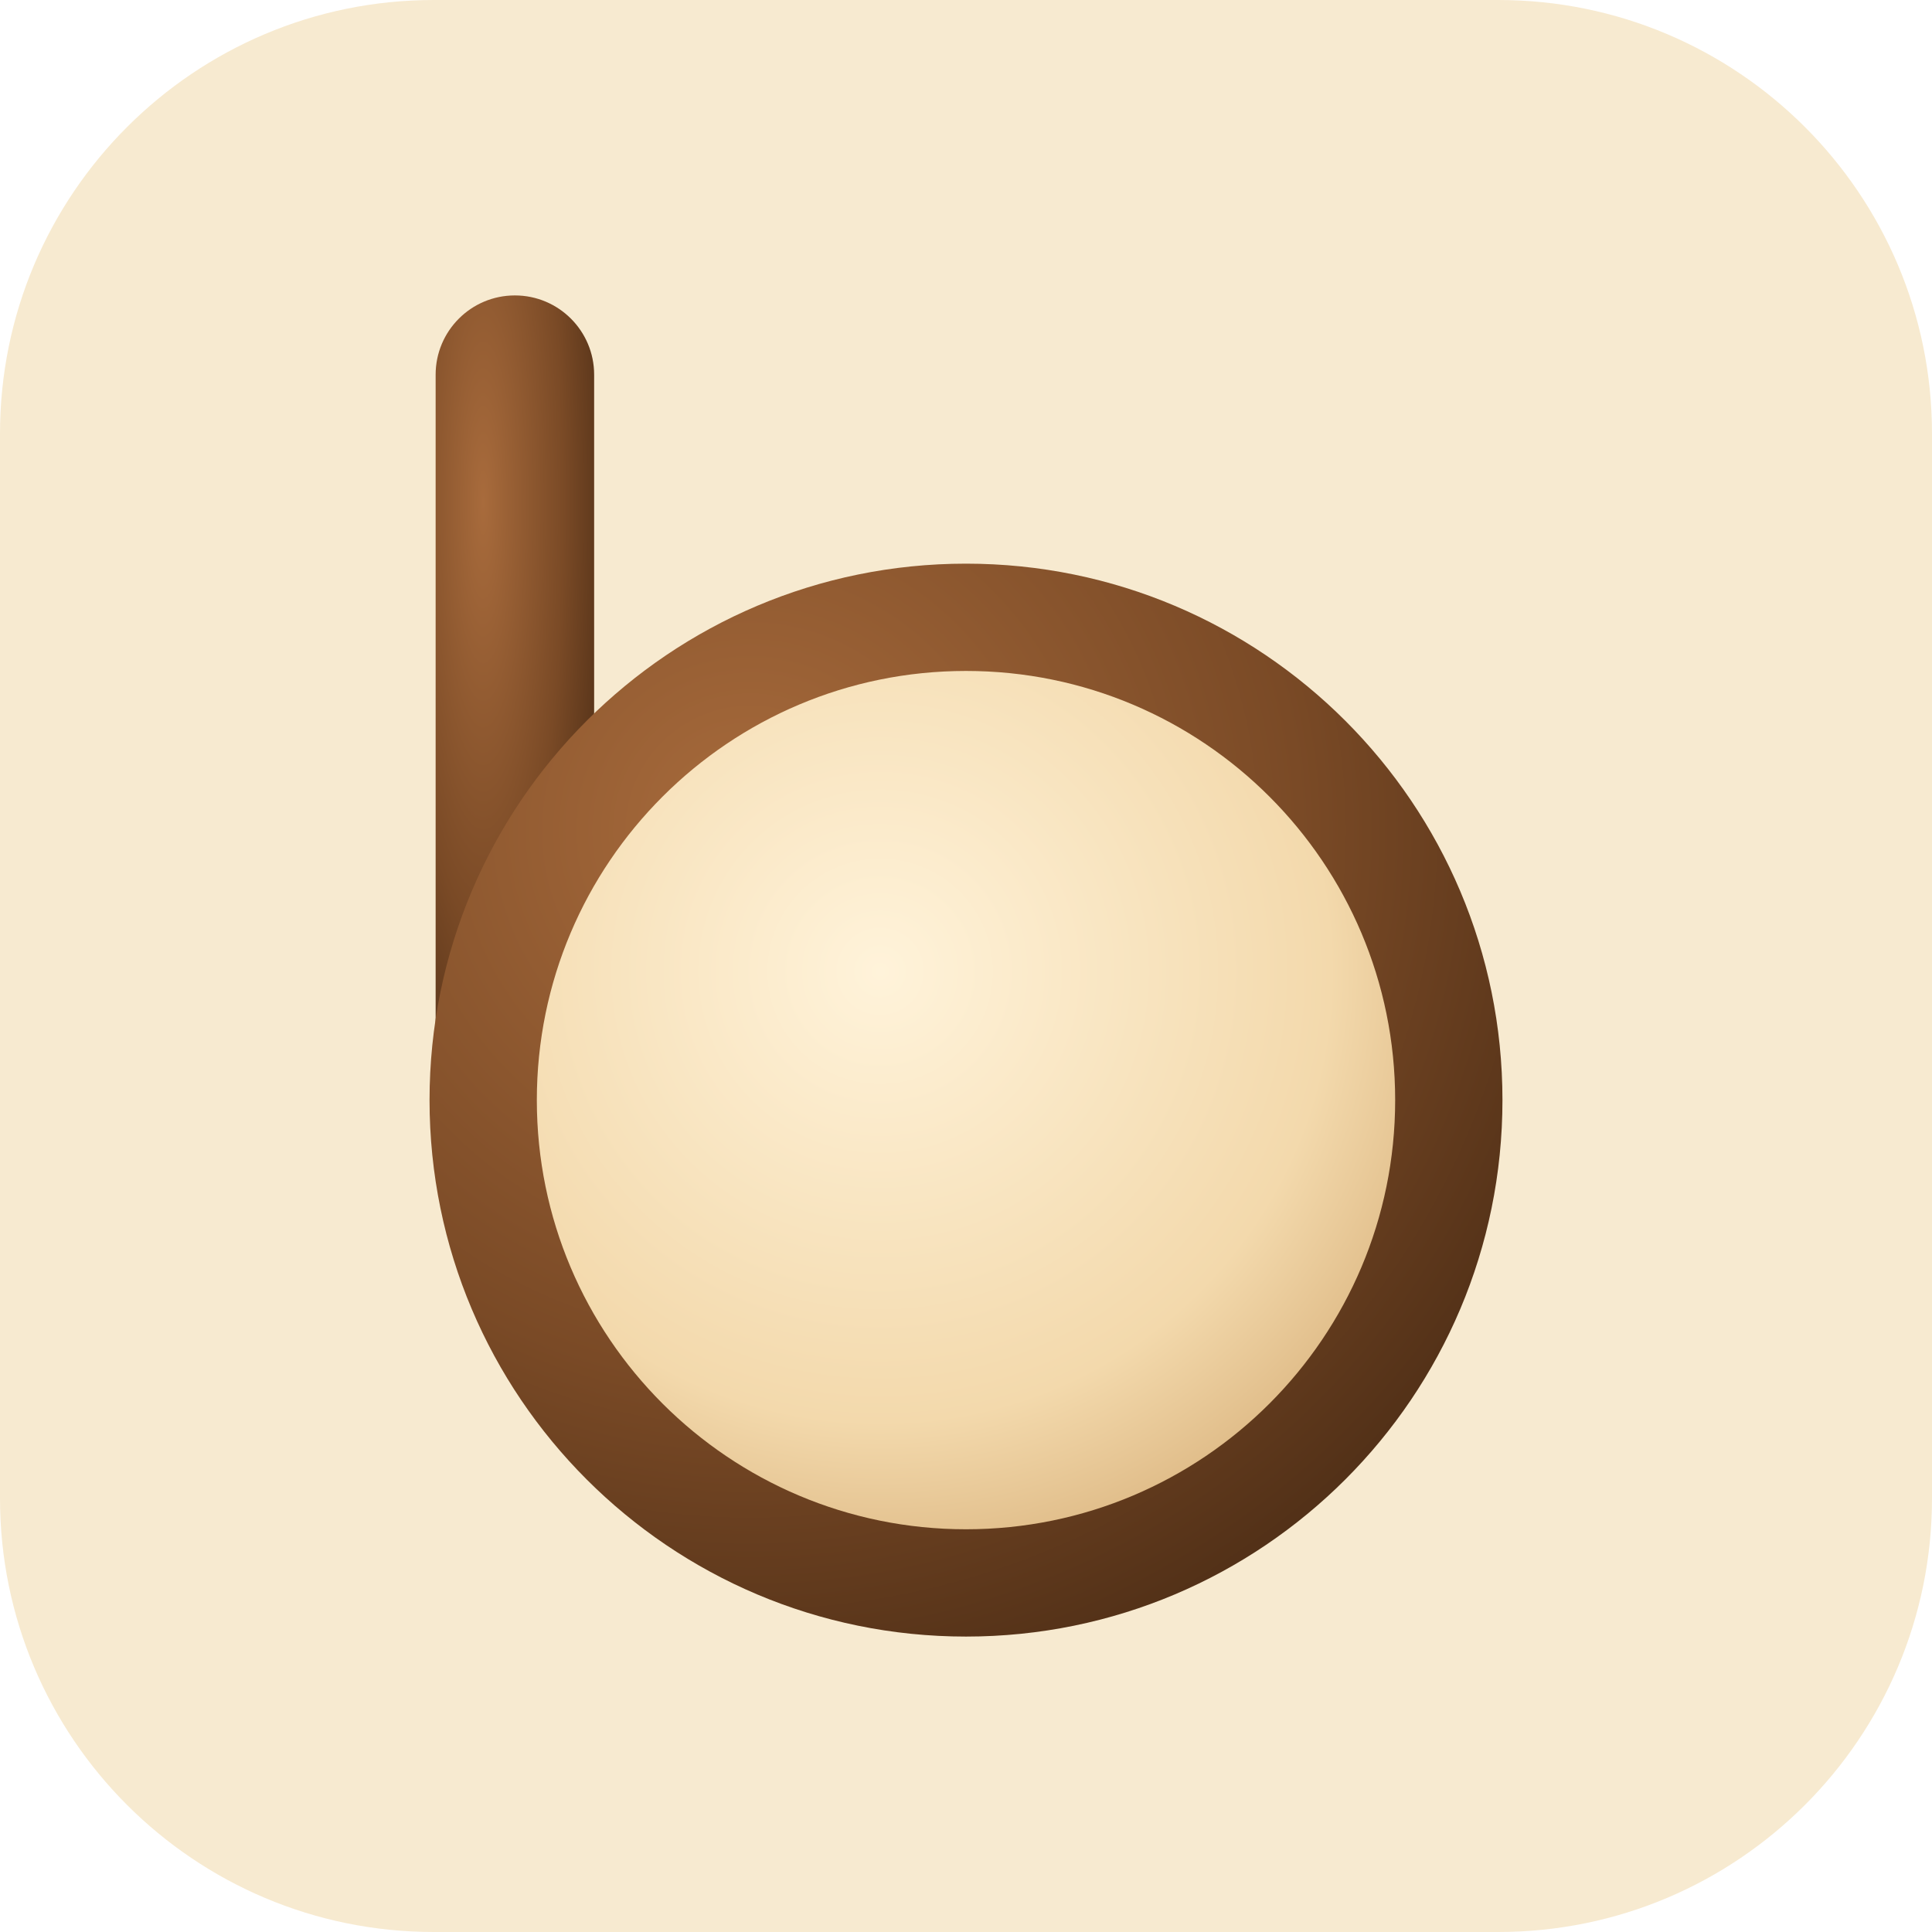
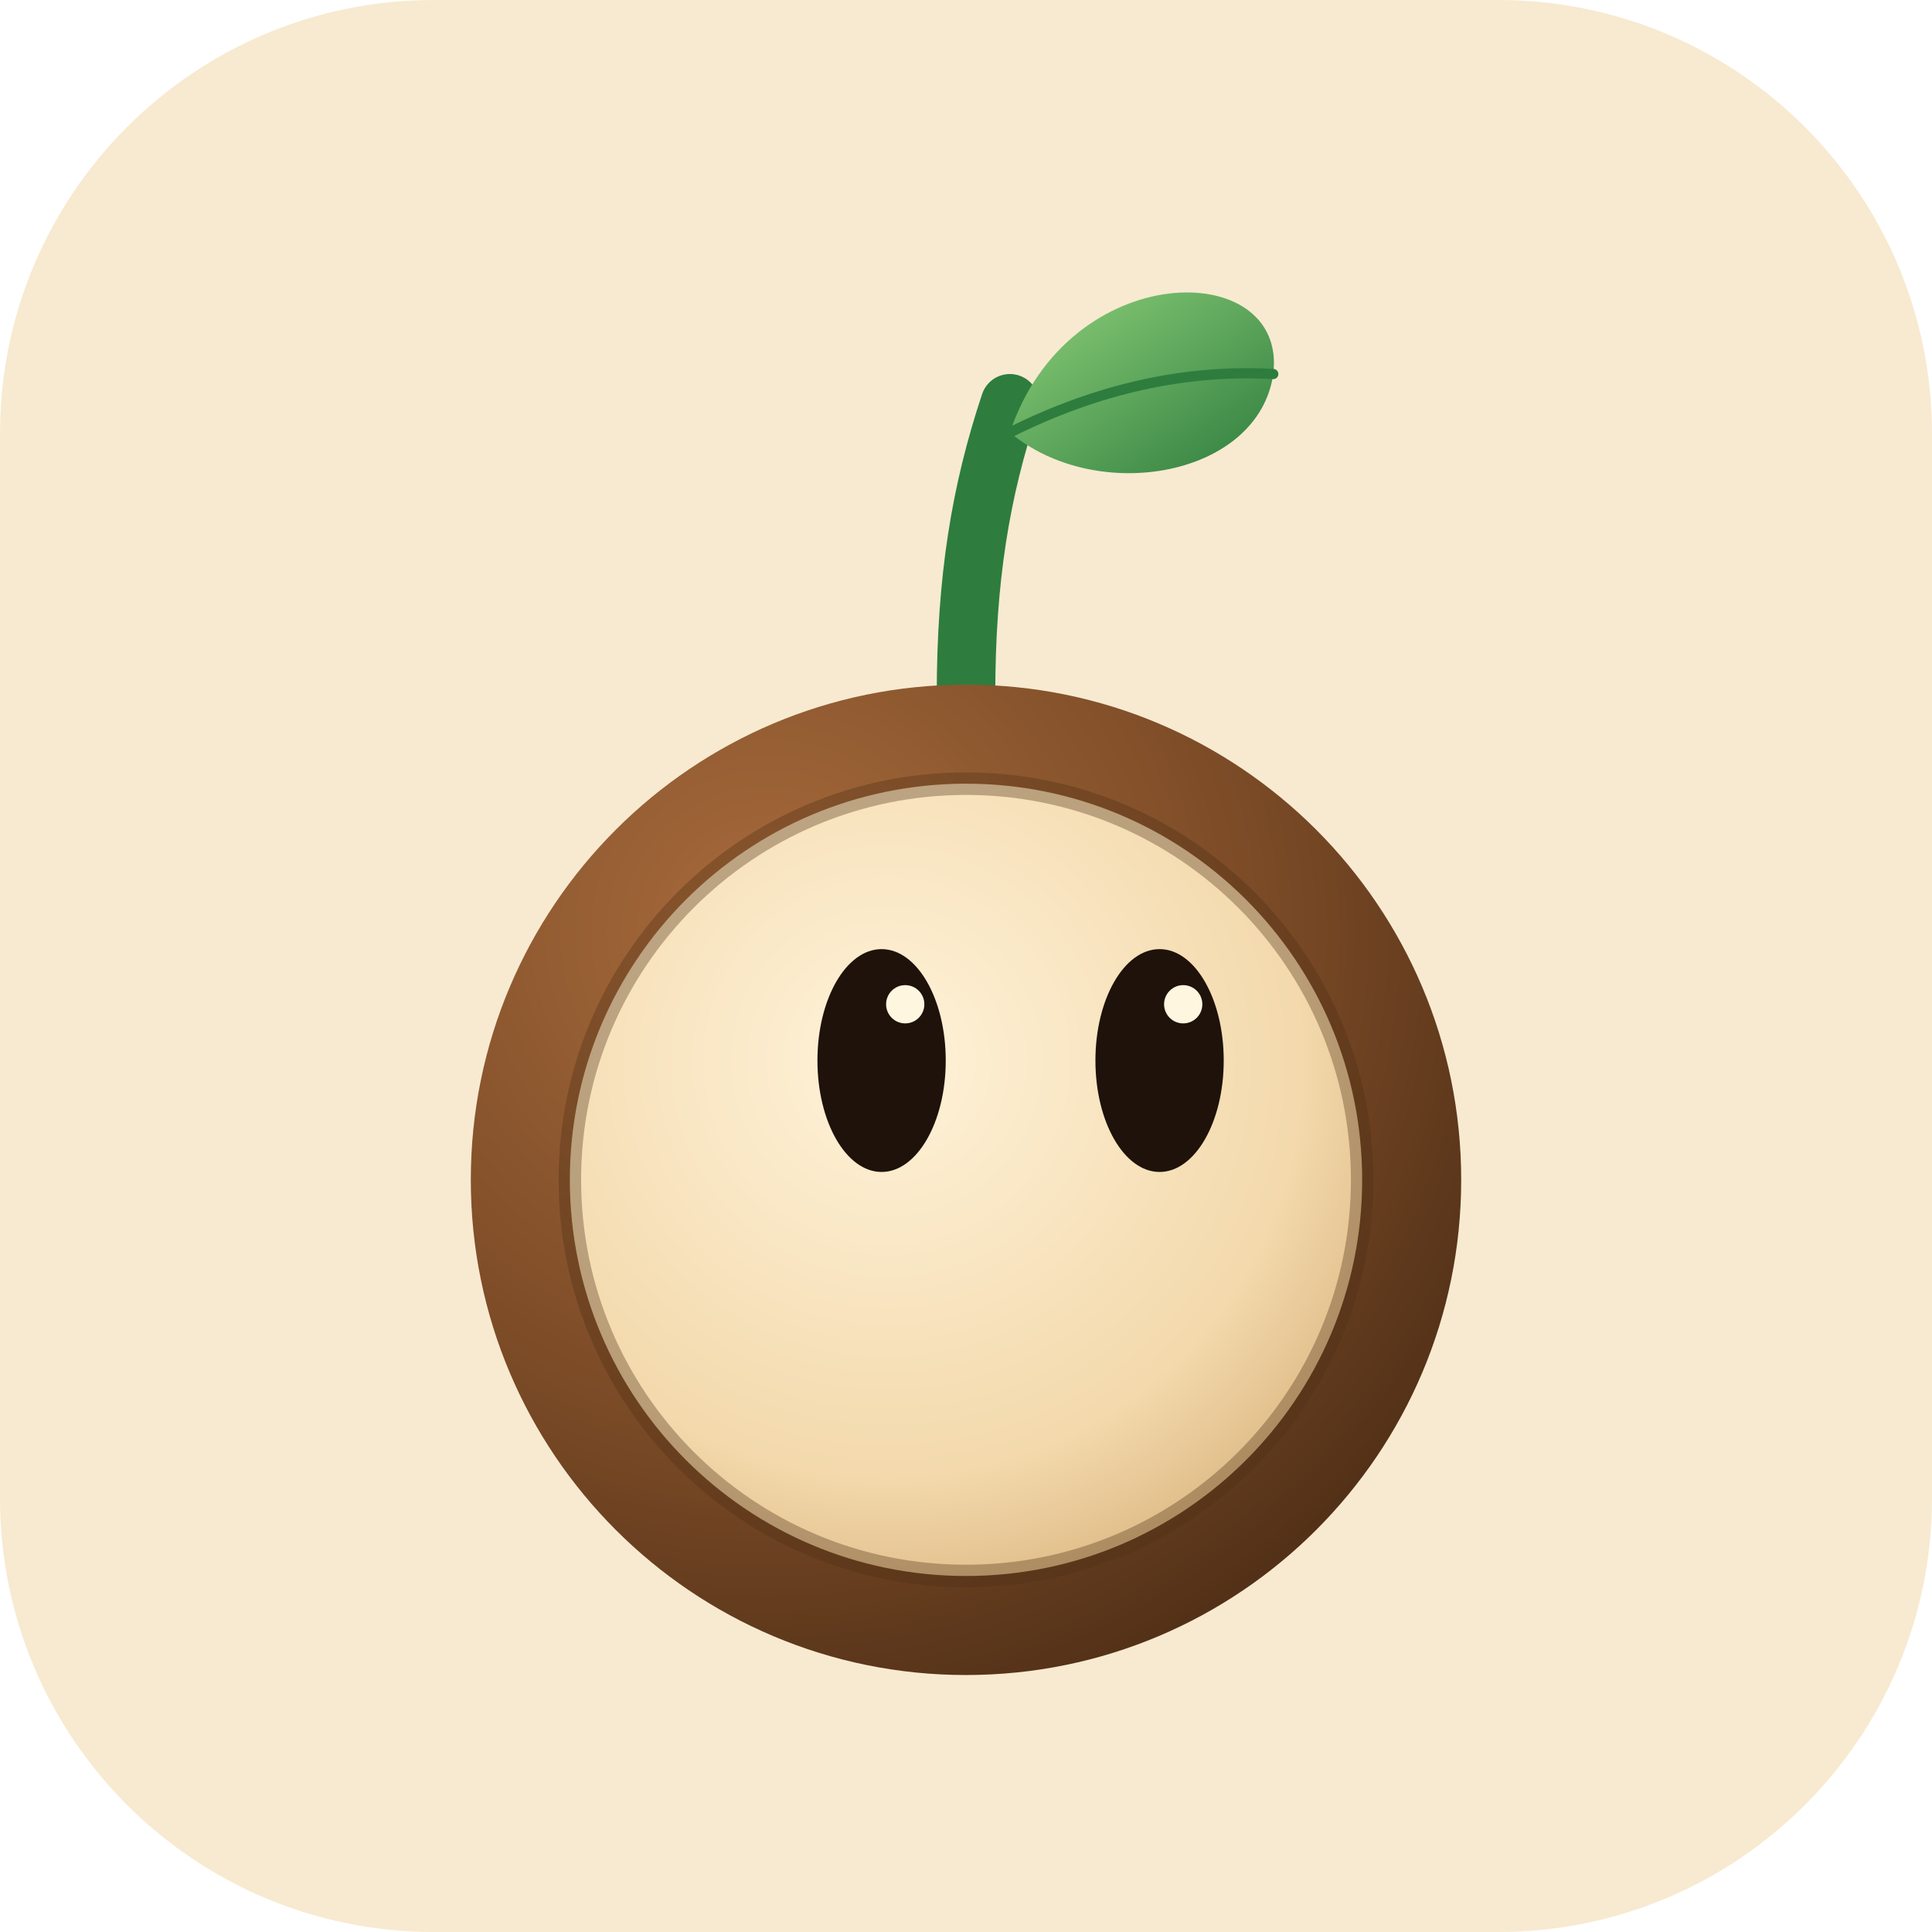
<svg xmlns="http://www.w3.org/2000/svg" width="64" height="64" viewBox="100 100 824 824">
  <defs>
    <radialGradient id="b" cx="0.3" cy="0.25" r="0.85">
      <stop offset="0" stop-color="#a86b3c" />
      <stop offset="0.6" stop-color="#7a4a26" />
      <stop offset="1" stop-color="#4e2e16" />
    </radialGradient>
    <radialGradient id="f" cx="0.4" cy="0.35" r="0.75">
      <stop offset="0" stop-color="#fff3da" />
      <stop offset="0.7" stop-color="#f3d9ac" />
      <stop offset="1" stop-color="#d9b27c" />
    </radialGradient>
+     <linearGradient id="l" x1="0" y1="0" x2="1" y2="1">
+       <stop offset="0" stop-color="#8ed07a" />
+       <stop offset="1" stop-color="#2e7d3e" />
+     </linearGradient>
  </defs>
  <rect x="100" y="100" width="824" height="824" rx="185" fill="#f7ead0" />
-   <g transform="translate(512 512) scale(5.2) translate(-80 -83)">
-     <rect x="36.5" y="28" width="13" height="68" rx="6.5" fill="url(#b)" />
+   <g transform="translate(512 512) scale(4.8) translate(-80 -75)">
+     <g transform="translate(80 51) scale(1.3) translate(-80 -51)">
+       <path d="M80 51 C80 43 81 37 83 31" fill="none" stroke="#2e7d3e" stroke-width="4" stroke-linecap="round" />
+       <path d="M83 33 C87 21 102 21 101 29 C100 36 89 38 83 33 Z" fill="url(#l)" />
+       <path d="M83 33 Q92 28.5 101 29" fill="none" stroke="#2e7d3e" stroke-width="0.7" stroke-linecap="round" />
+     </g>
    <circle cx="80" cy="94" r="44" fill="url(#b)" />
    <circle cx="80" cy="94" r="35.2" fill="url(#f)" />
+     <circle cx="80" cy="94" r="35.2" fill="none" stroke="#4e2e16" stroke-opacity="0.35" stroke-width="2" />
+     <ellipse cx="72.5" cy="83.4" rx="5.7" ry="9.9" fill="#1e120a" />
+     <circle cx="74.6" cy="78.4" r="1.7" fill="#fff6e0" />
+     <ellipse cx="97.2" cy="83.4" rx="5.7" ry="9.9" fill="#1e120a" />
+     <circle cx="99.3" cy="78.4" r="1.7" fill="#fff6e0" />
  </g>
</svg>
